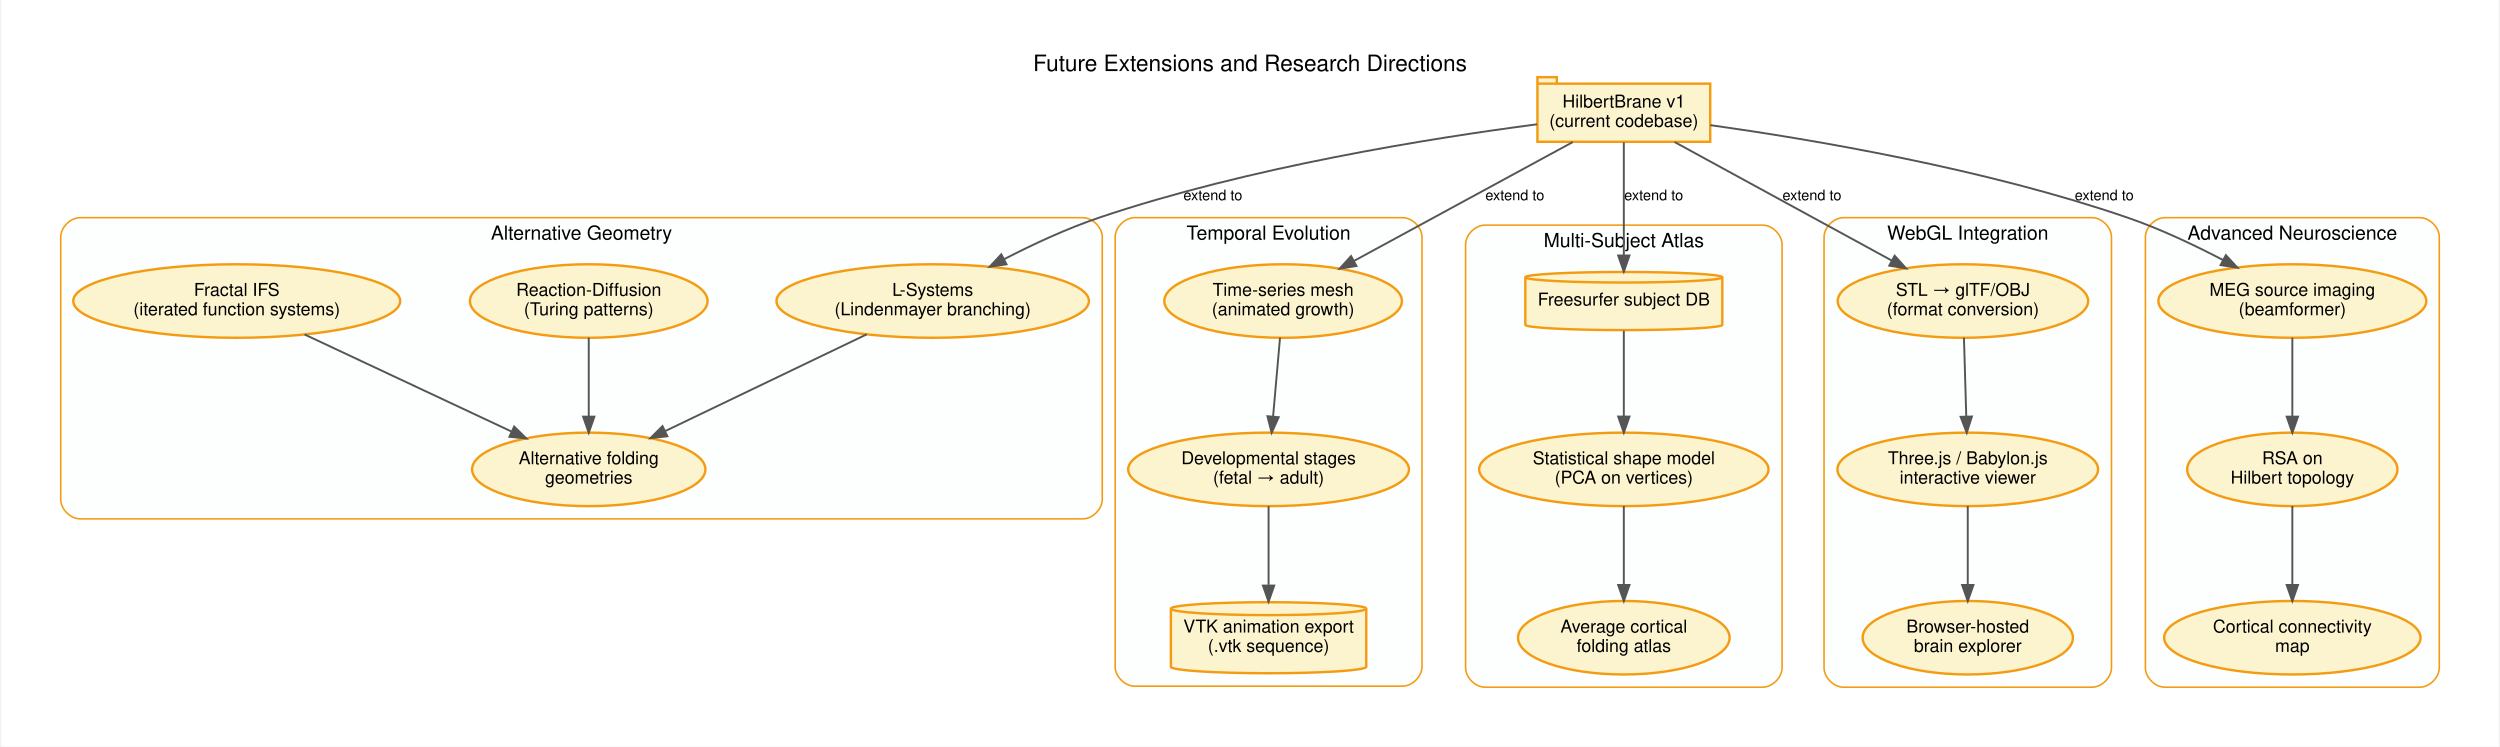
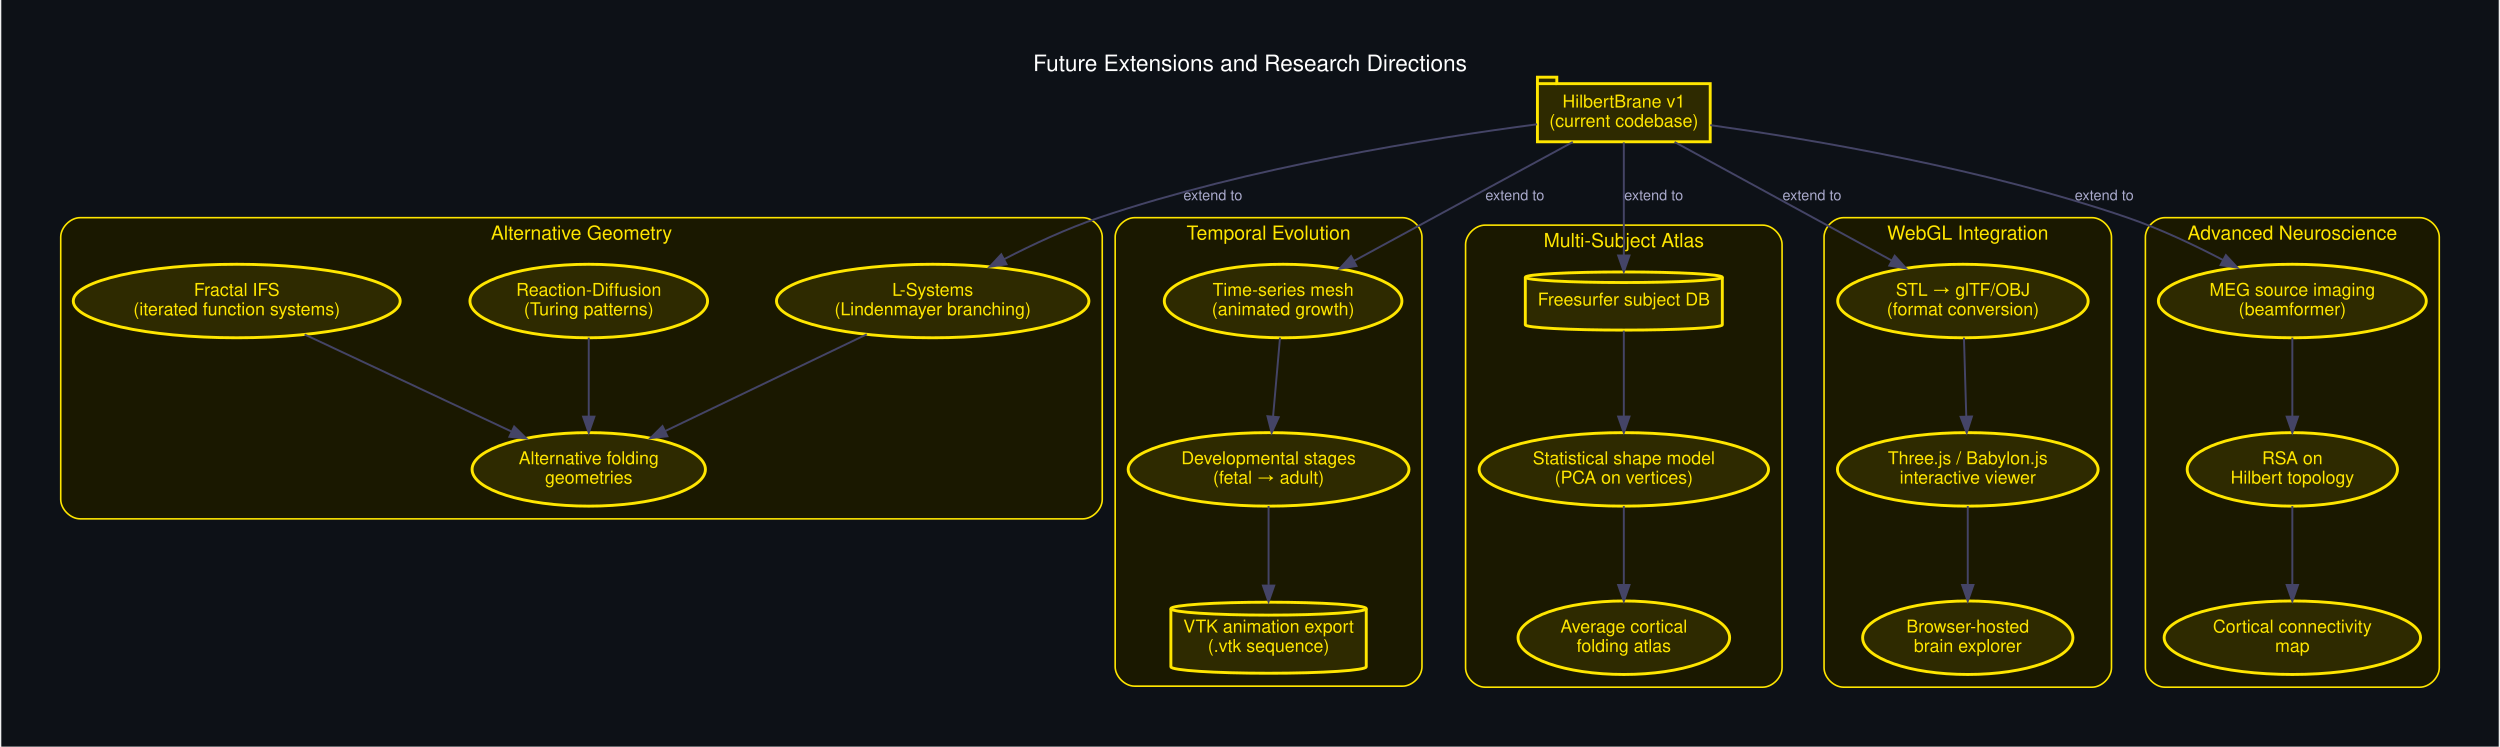
<svg xmlns="http://www.w3.org/2000/svg" width="1547pt" height="462pt" viewBox="0.00 0.00 1546.60 462.36">
  <g id="graph0" class="graph" transform="scale(1 1) rotate(0) translate(28.8 433.56)">
-     <polygon fill="#ffffff" stroke="transparent" points="-28.8,28.8 -28.8,-433.56 1517.8,-433.56 1517.8,28.8 -28.8,28.8" />
-     <text text-anchor="middle" x="744.5" y="-389.56" font-family="Helvetica,Arial,sans-serif" font-size="14.00">Future Extensions and Research Directions</text>
+     <polygon fill="#0d1117" stroke="transparent" points="-28.8,28.8 -28.8,-433.56 1517.8,-433.56 1517.8,28.8 -28.8,28.8" />
+     <text text-anchor="middle" x="744.5" y="-389.56" font-family="Helvetica,Arial,sans-serif" font-size="14.00" fill="white">Future Extensions and Research Directions</text>
    <g id="clust1" class="cluster">
-       <path fill="#fdfefe" stroke="#f39c12" d="M20,-112.25C20,-112.25 641,-112.25 641,-112.25 647,-112.25 653,-118.25 653,-124.25 653,-124.25 653,-286.76 653,-286.76 653,-292.76 647,-298.76 641,-298.76 641,-298.76 20,-298.76 20,-298.76 14,-298.76 8,-292.76 8,-286.76 8,-286.76 8,-124.25 8,-124.25 8,-118.25 14,-112.25 20,-112.25" />
-       <text text-anchor="middle" x="330.5" y="-285.16" font-family="Helvetica,Arial,sans-serif" font-size="12.00">Alternative Geometry</text>
+       <path fill="#1a1800" stroke="#ffe600" d="M20,-112.25C20,-112.25 641,-112.25 641,-112.25 647,-112.25 653,-118.25 653,-124.25 653,-124.25 653,-286.76 653,-286.76 653,-292.76 647,-298.76 641,-298.76 641,-298.76 20,-298.76 20,-298.76 14,-298.76 8,-292.76 8,-286.76 8,-286.76 8,-124.25 8,-124.25 8,-118.25 14,-112.25 20,-112.25" />
+       <text text-anchor="middle" x="330.5" y="-285.16" font-family="Helvetica,Arial,sans-serif" font-size="12.00" fill="#ffe600">Alternative Geometry</text>
    </g>
    <g id="clust2" class="cluster">
-       <path fill="#fdfefe" stroke="#f39c12" d="M673,-8.63C673,-8.63 839,-8.63 839,-8.63 845,-8.63 851,-14.63 851,-20.63 851,-20.63 851,-286.76 851,-286.76 851,-292.76 845,-298.76 839,-298.76 839,-298.76 673,-298.76 673,-298.76 667,-298.76 661,-292.76 661,-286.76 661,-286.76 661,-20.63 661,-20.63 661,-14.63 667,-8.63 673,-8.63" />
-       <text text-anchor="middle" x="756" y="-285.16" font-family="Helvetica,Arial,sans-serif" font-size="12.00">Temporal Evolution</text>
+       <path fill="#1a1800" stroke="#ffe600" d="M673,-8.63C673,-8.63 839,-8.63 839,-8.63 845,-8.63 851,-14.63 851,-20.63 851,-20.63 851,-286.76 851,-286.76 851,-292.76 845,-298.76 839,-298.76 839,-298.76 673,-298.76 673,-298.76 667,-298.76 661,-292.76 661,-286.76 661,-286.76 661,-20.63 661,-20.63 661,-14.63 667,-8.63 673,-8.63" />
+       <text text-anchor="middle" x="756" y="-285.16" font-family="Helvetica,Arial,sans-serif" font-size="12.00" fill="#ffe600">Temporal Evolution</text>
    </g>
    <g id="clust3" class="cluster">
-       <path fill="#fdfefe" stroke="#f39c12" d="M890,-8C890,-8 1062,-8 1062,-8 1068,-8 1074,-14 1074,-20 1074,-20 1074,-282.14 1074,-282.14 1074,-288.14 1068,-294.14 1062,-294.14 1062,-294.14 890,-294.14 890,-294.14 884,-294.14 878,-288.14 878,-282.14 878,-282.14 878,-20 878,-20 878,-14 884,-8 890,-8" />
-       <text text-anchor="middle" x="976" y="-280.54" font-family="Helvetica,Arial,sans-serif" font-size="12.00">Multi-Subject Atlas</text>
+       <path fill="#1a1800" stroke="#ffe600" d="M890,-8C890,-8 1062,-8 1062,-8 1068,-8 1074,-14 1074,-20 1074,-20 1074,-282.14 1074,-282.14 1074,-288.14 1068,-294.14 1062,-294.14 1062,-294.14 890,-294.14 890,-294.14 884,-294.14 878,-288.14 878,-282.14 878,-282.14 878,-20 878,-20 878,-14 884,-8 890,-8" />
+       <text text-anchor="middle" x="976" y="-280.54" font-family="Helvetica,Arial,sans-serif" font-size="12.00" fill="#ffe600">Multi-Subject Atlas</text>
    </g>
    <g id="clust4" class="cluster">
-       <path fill="#fdfefe" stroke="#f39c12" d="M1112,-8C1112,-8 1266,-8 1266,-8 1272,-8 1278,-14 1278,-20 1278,-20 1278,-286.76 1278,-286.76 1278,-292.76 1272,-298.76 1266,-298.76 1266,-298.76 1112,-298.76 1112,-298.76 1106,-298.76 1100,-292.76 1100,-286.76 1100,-286.76 1100,-20 1100,-20 1100,-14 1106,-8 1112,-8" />
-       <text text-anchor="middle" x="1189" y="-285.16" font-family="Helvetica,Arial,sans-serif" font-size="12.00">WebGL Integration</text>
+       <path fill="#1a1800" stroke="#ffe600" d="M1112,-8C1112,-8 1266,-8 1266,-8 1272,-8 1278,-14 1278,-20 1278,-20 1278,-286.76 1278,-286.76 1278,-292.76 1272,-298.76 1266,-298.76 1266,-298.76 1112,-298.76 1112,-298.76 1106,-298.76 1100,-292.76 1100,-286.76 1100,-286.76 1100,-20 1100,-20 1100,-14 1106,-8 1112,-8" />
+       <text text-anchor="middle" x="1189" y="-285.16" font-family="Helvetica,Arial,sans-serif" font-size="12.00" fill="#ffe600">WebGL Integration</text>
    </g>
    <g id="clust5" class="cluster">
-       <path fill="#fdfefe" stroke="#f39c12" d="M1311,-8C1311,-8 1469,-8 1469,-8 1475,-8 1481,-14 1481,-20 1481,-20 1481,-286.76 1481,-286.76 1481,-292.76 1475,-298.76 1469,-298.76 1469,-298.76 1311,-298.76 1311,-298.76 1305,-298.76 1299,-292.76 1299,-286.76 1299,-286.76 1299,-20 1299,-20 1299,-14 1305,-8 1311,-8" />
-       <text text-anchor="middle" x="1390" y="-285.16" font-family="Helvetica,Arial,sans-serif" font-size="12.00">Advanced Neuroscience</text>
+       <path fill="#1a1800" stroke="#ffe600" d="M1311,-8C1311,-8 1469,-8 1469,-8 1475,-8 1481,-14 1481,-20 1481,-20 1481,-286.76 1481,-286.76 1481,-292.76 1475,-298.76 1469,-298.76 1469,-298.76 1311,-298.76 1311,-298.76 1305,-298.76 1299,-292.76 1299,-286.76 1299,-286.76 1299,-20 1299,-20 1299,-14 1305,-8 1311,-8" />
+       <text text-anchor="middle" x="1390" y="-285.16" font-family="Helvetica,Arial,sans-serif" font-size="12.00" fill="#ffe600">Advanced Neuroscience</text>
    </g>
    <g id="node1" class="node">
-       <polygon fill="#fcf3cf" stroke="#f39c12" stroke-width="1.5" points="1029.5,-381.76 934.5,-381.76 934.5,-385.76 922.5,-385.76 922.5,-345.76 1029.5,-345.76 1029.5,-381.76" />
-       <polyline fill="none" stroke="#f39c12" stroke-width="1.5" points="922.5,-381.76 934.5,-381.76 " />
-       <text text-anchor="middle" x="976" y="-366.96" font-family="Helvetica,Arial,sans-serif" font-size="11.00">HilbertBrane v1</text>
-       <text text-anchor="middle" x="976" y="-354.96" font-family="Helvetica,Arial,sans-serif" font-size="11.00">(current codebase)</text>
+       <polygon fill="#2e2a00" stroke="#ffe600" stroke-width="1.8" points="1029.5,-381.76 934.5,-381.76 934.5,-385.76 922.5,-385.76 922.5,-345.76 1029.5,-345.76 1029.5,-381.76" />
+       <polyline fill="none" stroke="#ffe600" stroke-width="1.8" points="922.5,-381.76 934.5,-381.76 " />
+       <text text-anchor="middle" x="976" y="-366.96" font-family="Helvetica,Arial,sans-serif" font-size="11.00" fill="#ffe600">HilbertBrane v1</text>
+       <text text-anchor="middle" x="976" y="-354.96" font-family="Helvetica,Arial,sans-serif" font-size="11.00" fill="#ffe600">(current codebase)</text>
    </g>
    <g id="node2" class="node">
-       <ellipse fill="#fcf3cf" stroke="#f39c12" stroke-width="1.5" cx="548" cy="-247.14" rx="96.75" ry="22.76" />
-       <text text-anchor="middle" x="548" y="-250.34" font-family="Helvetica,Arial,sans-serif" font-size="11.00">L-Systems</text>
-       <text text-anchor="middle" x="548" y="-238.34" font-family="Helvetica,Arial,sans-serif" font-size="11.00">(Lindenmayer branching)</text>
+       <ellipse fill="#2e2a00" stroke="#ffe600" stroke-width="1.8" cx="548" cy="-247.14" rx="96.75" ry="22.76" />
+       <text text-anchor="middle" x="548" y="-250.34" font-family="Helvetica,Arial,sans-serif" font-size="11.00" fill="#ffe600">L-Systems</text>
+       <text text-anchor="middle" x="548" y="-238.34" font-family="Helvetica,Arial,sans-serif" font-size="11.00" fill="#ffe600">(Lindenmayer branching)</text>
    </g>
    <g id="edge12" class="edge">
-       <path fill="none" stroke="#555555" stroke-width="1.2" d="M922.26,-356.58C856.88,-348.05 743.76,-330.09 651,-298.76 631.07,-292.03 610.05,-282.24 592.24,-273.06" />
-       <polygon fill="#555555" stroke="#555555" stroke-width="1.2" points="593.72,-269.88 583.24,-268.33 590.47,-276.08 593.72,-269.88" />
-       <text text-anchor="middle" x="721.5" y="-309.56" font-family="Helvetica,Arial,sans-serif" font-size="9.00">extend to</text>
+       <path fill="none" stroke="#444466" stroke-width="1.2" d="M922.26,-356.58C856.88,-348.05 743.76,-330.09 651,-298.76 631.07,-292.03 610.05,-282.24 592.24,-273.06" />
+       <polygon fill="#444466" stroke="#444466" stroke-width="1.2" points="593.72,-269.88 583.24,-268.33 590.47,-276.08 593.72,-269.88" />
+       <text text-anchor="middle" x="721.5" y="-309.56" font-family="Helvetica,Arial,sans-serif" font-size="9.00" fill="#aaaacc">extend to</text>
    </g>
    <g id="node6" class="node">
-       <ellipse fill="#fcf3cf" stroke="#f39c12" stroke-width="1.5" cx="765" cy="-247.14" rx="73.58" ry="22.76" />
-       <text text-anchor="middle" x="765" y="-250.34" font-family="Helvetica,Arial,sans-serif" font-size="11.00">Time-series mesh</text>
-       <text text-anchor="middle" x="765" y="-238.34" font-family="Helvetica,Arial,sans-serif" font-size="11.00">(animated growth)</text>
+       <ellipse fill="#2e2a00" stroke="#ffe600" stroke-width="1.8" cx="765" cy="-247.14" rx="73.58" ry="22.76" />
+       <text text-anchor="middle" x="765" y="-250.34" font-family="Helvetica,Arial,sans-serif" font-size="11.00" fill="#ffe600">Time-series mesh</text>
+       <text text-anchor="middle" x="765" y="-238.34" font-family="Helvetica,Arial,sans-serif" font-size="11.00" fill="#ffe600">(animated growth)</text>
    </g>
    <g id="edge13" class="edge">
-       <path fill="none" stroke="#555555" stroke-width="1.2" d="M944.41,-345.6C908.39,-326.04 849.27,-293.92 808.81,-271.94" />
-       <polygon fill="#555555" stroke="#555555" stroke-width="1.2" points="810.43,-268.83 799.97,-267.14 807.09,-274.99 810.43,-268.83" />
-       <text text-anchor="middle" x="908.5" y="-309.56" font-family="Helvetica,Arial,sans-serif" font-size="9.00">extend to</text>
+       <path fill="none" stroke="#444466" stroke-width="1.2" d="M944.41,-345.6C908.39,-326.04 849.27,-293.92 808.81,-271.94" />
+       <polygon fill="#444466" stroke="#444466" stroke-width="1.2" points="810.43,-268.83 799.97,-267.14 807.09,-274.99 810.43,-268.83" />
+       <text text-anchor="middle" x="908.5" y="-309.56" font-family="Helvetica,Arial,sans-serif" font-size="9.00" fill="#aaaacc">extend to</text>
    </g>
    <g id="node9" class="node">
-       <path fill="#fcf3cf" stroke="#f39c12" stroke-width="1.5" d="M1037,-261.86C1037,-263.67 1009.66,-265.14 976,-265.14 942.34,-265.14 915,-263.67 915,-261.86 915,-261.86 915,-232.41 915,-232.41 915,-230.6 942.34,-229.14 976,-229.14 1009.66,-229.14 1037,-230.6 1037,-232.41 1037,-232.41 1037,-261.86 1037,-261.86" />
-       <path fill="none" stroke="#f39c12" stroke-width="1.5" d="M1037,-261.86C1037,-260.06 1009.66,-258.59 976,-258.59 942.34,-258.59 915,-260.06 915,-261.86" />
-       <text text-anchor="middle" x="976" y="-244.34" font-family="Helvetica,Arial,sans-serif" font-size="11.00">Freesurfer subject DB</text>
+       <path fill="#2e2a00" stroke="#ffe600" stroke-width="1.8" d="M1037,-261.86C1037,-263.67 1009.66,-265.14 976,-265.14 942.34,-265.14 915,-263.67 915,-261.86 915,-261.86 915,-232.41 915,-232.41 915,-230.6 942.34,-229.14 976,-229.14 1009.66,-229.14 1037,-230.6 1037,-232.41 1037,-232.41 1037,-261.86 1037,-261.86" />
+       <path fill="none" stroke="#ffe600" stroke-width="1.8" d="M1037,-261.86C1037,-260.06 1009.66,-258.59 976,-258.59 942.34,-258.59 915,-260.06 915,-261.86" />
+       <text text-anchor="middle" x="976" y="-244.34" font-family="Helvetica,Arial,sans-serif" font-size="11.00" fill="#ffe600">Freesurfer subject DB</text>
    </g>
    <g id="edge14" class="edge">
-       <path fill="none" stroke="#555555" stroke-width="1.2" d="M976,-345.36C976,-326.82 976,-297.22 976,-275.55" />
-       <polygon fill="#555555" stroke="#555555" stroke-width="1.2" points="979.5,-275.33 976,-265.33 972.5,-275.33 979.5,-275.33" />
-       <text text-anchor="middle" x="994.5" y="-309.56" font-family="Helvetica,Arial,sans-serif" font-size="9.00">extend to</text>
+       <path fill="none" stroke="#444466" stroke-width="1.2" d="M976,-345.36C976,-326.82 976,-297.22 976,-275.55" />
+       <polygon fill="#444466" stroke="#444466" stroke-width="1.2" points="979.5,-275.33 976,-265.33 972.5,-275.33 979.5,-275.33" />
+       <text text-anchor="middle" x="994.5" y="-309.56" font-family="Helvetica,Arial,sans-serif" font-size="9.00" fill="#aaaacc">extend to</text>
    </g>
    <g id="node12" class="node">
-       <ellipse fill="#fcf3cf" stroke="#f39c12" stroke-width="1.5" cx="1186" cy="-247.14" rx="77.56" ry="22.76" />
-       <text text-anchor="middle" x="1186" y="-250.34" font-family="Helvetica,Arial,sans-serif" font-size="11.00">STL → glTF/OBJ</text>
-       <text text-anchor="middle" x="1186" y="-238.34" font-family="Helvetica,Arial,sans-serif" font-size="11.00">(format conversion)</text>
+       <ellipse fill="#2e2a00" stroke="#ffe600" stroke-width="1.8" cx="1186" cy="-247.14" rx="77.56" ry="22.76" />
+       <text text-anchor="middle" x="1186" y="-250.34" font-family="Helvetica,Arial,sans-serif" font-size="11.00" fill="#ffe600">STL → glTF/OBJ</text>
+       <text text-anchor="middle" x="1186" y="-238.34" font-family="Helvetica,Arial,sans-serif" font-size="11.00" fill="#ffe600">(format conversion)</text>
    </g>
    <g id="edge15" class="edge">
-       <path fill="none" stroke="#555555" stroke-width="1.2" d="M1007.44,-345.6C1043.18,-326.09 1101.78,-294.11 1142.03,-272.14" />
-       <polygon fill="#555555" stroke="#555555" stroke-width="1.2" points="1143.74,-275.19 1150.84,-267.33 1140.38,-269.05 1143.74,-275.19" />
-       <text text-anchor="middle" x="1092.5" y="-309.56" font-family="Helvetica,Arial,sans-serif" font-size="9.00">extend to</text>
+       <path fill="none" stroke="#444466" stroke-width="1.2" d="M1007.44,-345.6C1043.18,-326.09 1101.78,-294.11 1142.03,-272.14" />
+       <polygon fill="#444466" stroke="#444466" stroke-width="1.2" points="1143.74,-275.19 1150.84,-267.33 1140.38,-269.05 1143.74,-275.19" />
+       <text text-anchor="middle" x="1092.5" y="-309.56" font-family="Helvetica,Arial,sans-serif" font-size="9.00" fill="#aaaacc">extend to</text>
    </g>
    <g id="node15" class="node">
-       <ellipse fill="#fcf3cf" stroke="#f39c12" stroke-width="1.5" cx="1390" cy="-247.14" rx="82.96" ry="22.76" />
-       <text text-anchor="middle" x="1390" y="-250.34" font-family="Helvetica,Arial,sans-serif" font-size="11.00">MEG source imaging</text>
-       <text text-anchor="middle" x="1390" y="-238.34" font-family="Helvetica,Arial,sans-serif" font-size="11.00">(beamformer)</text>
+       <ellipse fill="#2e2a00" stroke="#ffe600" stroke-width="1.8" cx="1390" cy="-247.14" rx="82.96" ry="22.76" />
+       <text text-anchor="middle" x="1390" y="-250.34" font-family="Helvetica,Arial,sans-serif" font-size="11.00" fill="#ffe600">MEG source imaging</text>
+       <text text-anchor="middle" x="1390" y="-238.34" font-family="Helvetica,Arial,sans-serif" font-size="11.00" fill="#ffe600">(beamformer)</text>
    </g>
    <g id="edge16" class="edge">
-       <path fill="none" stroke="#555555" stroke-width="1.2" d="M1029.56,-356.07C1092.61,-347.22 1199.9,-329.09 1288,-298.76 1308.06,-291.86 1329.22,-281.85 1347.04,-272.55" />
-       <polygon fill="#555555" stroke="#555555" stroke-width="1.2" points="1348.84,-275.56 1356.03,-267.77 1345.55,-269.38 1348.84,-275.56" />
-       <text text-anchor="middle" x="1273.5" y="-309.56" font-family="Helvetica,Arial,sans-serif" font-size="9.00">extend to</text>
+       <path fill="none" stroke="#444466" stroke-width="1.2" d="M1029.56,-356.07C1092.61,-347.22 1199.9,-329.09 1288,-298.76 1308.06,-291.86 1329.22,-281.85 1347.04,-272.55" />
+       <polygon fill="#444466" stroke="#444466" stroke-width="1.2" points="1348.84,-275.56 1356.03,-267.77 1345.55,-269.38 1348.84,-275.56" />
+       <text text-anchor="middle" x="1273.5" y="-309.56" font-family="Helvetica,Arial,sans-serif" font-size="9.00" fill="#aaaacc">extend to</text>
    </g>
    <g id="node5" class="node">
-       <ellipse fill="#fcf3cf" stroke="#f39c12" stroke-width="1.5" cx="335" cy="-142.88" rx="72.25" ry="22.76" />
-       <text text-anchor="middle" x="335" y="-146.08" font-family="Helvetica,Arial,sans-serif" font-size="11.00">Alternative folding</text>
-       <text text-anchor="middle" x="335" y="-134.08" font-family="Helvetica,Arial,sans-serif" font-size="11.00">geometries</text>
+       <ellipse fill="#2e2a00" stroke="#ffe600" stroke-width="1.8" cx="335" cy="-142.88" rx="72.25" ry="22.76" />
+       <text text-anchor="middle" x="335" y="-146.08" font-family="Helvetica,Arial,sans-serif" font-size="11.00" fill="#ffe600">Alternative folding</text>
+       <text text-anchor="middle" x="335" y="-134.08" font-family="Helvetica,Arial,sans-serif" font-size="11.00" fill="#ffe600">geometries</text>
    </g>
    <g id="edge1" class="edge">
-       <path fill="none" stroke="#555555" stroke-width="1.2" d="M507.18,-226.54C471.55,-209.43 419.82,-184.6 382.37,-166.62" />
-       <polygon fill="#555555" stroke="#555555" stroke-width="1.2" points="383.7,-163.38 373.17,-162.21 380.67,-169.69 383.7,-163.38" />
+       <path fill="none" stroke="#444466" stroke-width="1.2" d="M507.18,-226.54C471.55,-209.43 419.82,-184.6 382.37,-166.62" />
+       <polygon fill="#444466" stroke="#444466" stroke-width="1.2" points="383.7,-163.38 373.17,-162.21 380.67,-169.69 383.7,-163.38" />
    </g>
    <g id="node3" class="node">
-       <ellipse fill="#fcf3cf" stroke="#f39c12" stroke-width="1.5" cx="335" cy="-247.14" rx="73.58" ry="22.76" />
-       <text text-anchor="middle" x="335" y="-250.34" font-family="Helvetica,Arial,sans-serif" font-size="11.00">Reaction-Diffusion</text>
-       <text text-anchor="middle" x="335" y="-238.34" font-family="Helvetica,Arial,sans-serif" font-size="11.00">(Turing patterns)</text>
+       <ellipse fill="#2e2a00" stroke="#ffe600" stroke-width="1.8" cx="335" cy="-247.14" rx="73.58" ry="22.76" />
+       <text text-anchor="middle" x="335" y="-250.34" font-family="Helvetica,Arial,sans-serif" font-size="11.00" fill="#ffe600">Reaction-Diffusion</text>
+       <text text-anchor="middle" x="335" y="-238.34" font-family="Helvetica,Arial,sans-serif" font-size="11.00" fill="#ffe600">(Turing patterns)</text>
    </g>
    <g id="edge2" class="edge">
-       <path fill="none" stroke="#555555" stroke-width="1.2" d="M335,-224.45C335,-210.35 335,-191.72 335,-175.93" />
-       <polygon fill="#555555" stroke="#555555" stroke-width="1.2" points="338.5,-175.54 335,-165.54 331.5,-175.54 338.5,-175.54" />
+       <path fill="none" stroke="#444466" stroke-width="1.2" d="M335,-224.45C335,-210.35 335,-191.72 335,-175.93" />
+       <polygon fill="#444466" stroke="#444466" stroke-width="1.2" points="338.5,-175.54 335,-165.54 331.5,-175.54 338.5,-175.54" />
    </g>
    <g id="node4" class="node">
-       <ellipse fill="#fcf3cf" stroke="#f39c12" stroke-width="1.5" cx="117" cy="-247.14" rx="101.23" ry="22.76" />
-       <text text-anchor="middle" x="117" y="-250.34" font-family="Helvetica,Arial,sans-serif" font-size="11.00">Fractal IFS</text>
-       <text text-anchor="middle" x="117" y="-238.34" font-family="Helvetica,Arial,sans-serif" font-size="11.00">(iterated function systems)</text>
+       <ellipse fill="#2e2a00" stroke="#ffe600" stroke-width="1.8" cx="117" cy="-247.14" rx="101.23" ry="22.76" />
+       <text text-anchor="middle" x="117" y="-250.34" font-family="Helvetica,Arial,sans-serif" font-size="11.00" fill="#ffe600">Fractal IFS</text>
+       <text text-anchor="middle" x="117" y="-238.34" font-family="Helvetica,Arial,sans-serif" font-size="11.00" fill="#ffe600">(iterated function systems)</text>
    </g>
    <g id="edge3" class="edge">
-       <path fill="none" stroke="#555555" stroke-width="1.2" d="M159.03,-226.42C195.65,-209.25 248.72,-184.35 286.99,-166.4" />
-       <polygon fill="#555555" stroke="#555555" stroke-width="1.2" points="288.82,-169.41 296.39,-161.99 285.85,-163.07 288.82,-169.41" />
+       <path fill="none" stroke="#444466" stroke-width="1.2" d="M159.03,-226.42C195.65,-209.25 248.72,-184.35 286.99,-166.4" />
+       <polygon fill="#444466" stroke="#444466" stroke-width="1.2" points="288.82,-169.41 296.39,-161.99 285.85,-163.07 288.82,-169.41" />
    </g>
    <g id="node7" class="node">
-       <ellipse fill="#fcf3cf" stroke="#f39c12" stroke-width="1.5" cx="756" cy="-142.88" rx="86.95" ry="22.76" />
-       <text text-anchor="middle" x="756" y="-146.08" font-family="Helvetica,Arial,sans-serif" font-size="11.00">Developmental stages</text>
-       <text text-anchor="middle" x="756" y="-134.08" font-family="Helvetica,Arial,sans-serif" font-size="11.00">(fetal → adult)</text>
+       <ellipse fill="#2e2a00" stroke="#ffe600" stroke-width="1.8" cx="756" cy="-142.88" rx="86.95" ry="22.76" />
+       <text text-anchor="middle" x="756" y="-146.08" font-family="Helvetica,Arial,sans-serif" font-size="11.00" fill="#ffe600">Developmental stages</text>
+       <text text-anchor="middle" x="756" y="-134.08" font-family="Helvetica,Arial,sans-serif" font-size="11.00" fill="#ffe600">(fetal → adult)</text>
    </g>
    <g id="edge4" class="edge">
-       <path fill="none" stroke="#555555" stroke-width="1.2" d="M763.09,-224.45C761.85,-210.35 760.21,-191.72 758.82,-175.93" />
-       <polygon fill="#555555" stroke="#555555" stroke-width="1.2" points="762.27,-175.19 757.91,-165.54 755.3,-175.81 762.27,-175.19" />
+       <path fill="none" stroke="#444466" stroke-width="1.2" d="M763.09,-224.45C761.85,-210.35 760.21,-191.72 758.82,-175.93" />
+       <polygon fill="#444466" stroke="#444466" stroke-width="1.2" points="762.27,-175.19 757.91,-165.54 755.3,-175.81 762.27,-175.19" />
    </g>
    <g id="node8" class="node">
-       <path fill="#fcf3cf" stroke="#f39c12" stroke-width="1.5" d="M816.5,-56.63C816.5,-58.83 789.38,-60.63 756,-60.63 722.62,-60.63 695.5,-58.83 695.5,-56.63 695.5,-56.63 695.5,-20.63 695.5,-20.63 695.5,-18.42 722.62,-16.63 756,-16.63 789.38,-16.63 816.5,-18.42 816.5,-20.63 816.5,-20.63 816.5,-56.63 816.5,-56.63" />
-       <path fill="none" stroke="#f39c12" stroke-width="1.5" d="M816.5,-56.63C816.5,-54.42 789.38,-52.63 756,-52.63 722.62,-52.63 695.5,-54.42 695.5,-56.63" />
-       <text text-anchor="middle" x="756" y="-41.83" font-family="Helvetica,Arial,sans-serif" font-size="11.00">VTK animation export</text>
-       <text text-anchor="middle" x="756" y="-29.83" font-family="Helvetica,Arial,sans-serif" font-size="11.00">(.vtk sequence)</text>
+       <path fill="#2e2a00" stroke="#ffe600" stroke-width="1.8" d="M816.5,-56.63C816.5,-58.83 789.38,-60.63 756,-60.63 722.62,-60.63 695.5,-58.83 695.5,-56.63 695.5,-56.63 695.5,-20.63 695.5,-20.63 695.5,-18.42 722.62,-16.63 756,-16.63 789.38,-16.63 816.5,-18.42 816.5,-20.63 816.5,-20.63 816.5,-56.63 816.5,-56.63" />
+       <path fill="none" stroke="#ffe600" stroke-width="1.8" d="M816.5,-56.63C816.5,-54.42 789.38,-52.63 756,-52.63 722.62,-52.63 695.5,-54.42 695.5,-56.63" />
+       <text text-anchor="middle" x="756" y="-41.83" font-family="Helvetica,Arial,sans-serif" font-size="11.00" fill="#ffe600">VTK animation export</text>
+       <text text-anchor="middle" x="756" y="-29.83" font-family="Helvetica,Arial,sans-serif" font-size="11.00" fill="#ffe600">(.vtk sequence)</text>
    </g>
    <g id="edge5" class="edge">
-       <path fill="none" stroke="#555555" stroke-width="1.2" d="M756,-120.2C756,-106 756,-87.21 756,-71.35" />
-       <polygon fill="#555555" stroke="#555555" stroke-width="1.2" points="759.5,-70.93 756,-60.93 752.5,-70.93 759.5,-70.93" />
+       <path fill="none" stroke="#444466" stroke-width="1.2" d="M756,-120.2C756,-106 756,-87.21 756,-71.35" />
+       <polygon fill="#444466" stroke="#444466" stroke-width="1.2" points="759.5,-70.93 756,-60.93 752.5,-70.93 759.5,-70.93" />
    </g>
    <g id="node10" class="node">
-       <ellipse fill="#fcf3cf" stroke="#f39c12" stroke-width="1.5" cx="976" cy="-142.88" rx="89.61" ry="22.76" />
-       <text text-anchor="middle" x="976" y="-146.08" font-family="Helvetica,Arial,sans-serif" font-size="11.00">Statistical shape model</text>
-       <text text-anchor="middle" x="976" y="-134.08" font-family="Helvetica,Arial,sans-serif" font-size="11.00">(PCA on vertices)</text>
+       <ellipse fill="#2e2a00" stroke="#ffe600" stroke-width="1.8" cx="976" cy="-142.88" rx="89.61" ry="22.76" />
+       <text text-anchor="middle" x="976" y="-146.08" font-family="Helvetica,Arial,sans-serif" font-size="11.00" fill="#ffe600">Statistical shape model</text>
+       <text text-anchor="middle" x="976" y="-134.08" font-family="Helvetica,Arial,sans-serif" font-size="11.00" fill="#ffe600">(PCA on vertices)</text>
    </g>
    <g id="edge6" class="edge">
-       <path fill="none" stroke="#555555" stroke-width="1.2" d="M976,-228.79C976,-214.35 976,-193.41 976,-175.93" />
-       <polygon fill="#555555" stroke="#555555" stroke-width="1.2" points="979.5,-175.59 976,-165.59 972.5,-175.59 979.5,-175.59" />
+       <path fill="none" stroke="#444466" stroke-width="1.2" d="M976,-228.79C976,-214.35 976,-193.41 976,-175.93" />
+       <polygon fill="#444466" stroke="#444466" stroke-width="1.2" points="979.5,-175.59 976,-165.59 972.5,-175.59 979.5,-175.59" />
    </g>
    <g id="node11" class="node">
-       <ellipse fill="#fcf3cf" stroke="#f39c12" stroke-width="1.5" cx="976" cy="-38.63" rx="65.52" ry="22.76" />
-       <text text-anchor="middle" x="976" y="-41.83" font-family="Helvetica,Arial,sans-serif" font-size="11.00">Average cortical</text>
-       <text text-anchor="middle" x="976" y="-29.83" font-family="Helvetica,Arial,sans-serif" font-size="11.00">folding atlas</text>
+       <ellipse fill="#2e2a00" stroke="#ffe600" stroke-width="1.8" cx="976" cy="-38.63" rx="65.52" ry="22.76" />
+       <text text-anchor="middle" x="976" y="-41.83" font-family="Helvetica,Arial,sans-serif" font-size="11.00" fill="#ffe600">Average cortical</text>
+       <text text-anchor="middle" x="976" y="-29.83" font-family="Helvetica,Arial,sans-serif" font-size="11.00" fill="#ffe600">folding atlas</text>
    </g>
    <g id="edge7" class="edge">
-       <path fill="none" stroke="#555555" stroke-width="1.2" d="M976,-120.2C976,-106.1 976,-87.47 976,-71.67" />
-       <polygon fill="#555555" stroke="#555555" stroke-width="1.2" points="979.5,-71.28 976,-61.28 972.5,-71.28 979.5,-71.28" />
+       <path fill="none" stroke="#444466" stroke-width="1.2" d="M976,-120.2C976,-106.1 976,-87.47 976,-71.67" />
+       <polygon fill="#444466" stroke="#444466" stroke-width="1.2" points="979.5,-71.28 976,-61.28 972.5,-71.28 979.5,-71.28" />
    </g>
    <g id="node13" class="node">
-       <ellipse fill="#fcf3cf" stroke="#f39c12" stroke-width="1.5" cx="1189" cy="-142.88" rx="80.72" ry="22.76" />
-       <text text-anchor="middle" x="1189" y="-146.08" font-family="Helvetica,Arial,sans-serif" font-size="11.00">Three.js / Babylon.js</text>
-       <text text-anchor="middle" x="1189" y="-134.08" font-family="Helvetica,Arial,sans-serif" font-size="11.00">interactive viewer</text>
+       <ellipse fill="#2e2a00" stroke="#ffe600" stroke-width="1.8" cx="1189" cy="-142.88" rx="80.72" ry="22.76" />
+       <text text-anchor="middle" x="1189" y="-146.08" font-family="Helvetica,Arial,sans-serif" font-size="11.00" fill="#ffe600">Three.js / Babylon.js</text>
+       <text text-anchor="middle" x="1189" y="-134.08" font-family="Helvetica,Arial,sans-serif" font-size="11.00" fill="#ffe600">interactive viewer</text>
    </g>
    <g id="edge8" class="edge">
-       <path fill="none" stroke="#555555" stroke-width="1.2" d="M1186.64,-224.45C1187.05,-210.35 1187.6,-191.72 1188.06,-175.93" />
-       <polygon fill="#555555" stroke="#555555" stroke-width="1.2" points="1191.57,-175.63 1188.36,-165.54 1184.57,-175.43 1191.57,-175.63" />
+       <path fill="none" stroke="#444466" stroke-width="1.2" d="M1186.64,-224.45C1187.05,-210.35 1187.6,-191.72 1188.06,-175.93" />
+       <polygon fill="#444466" stroke="#444466" stroke-width="1.2" points="1191.57,-175.63 1188.36,-165.54 1184.57,-175.43 1191.57,-175.63" />
    </g>
    <g id="node14" class="node">
-       <ellipse fill="#fcf3cf" stroke="#f39c12" stroke-width="1.5" cx="1189" cy="-38.63" rx="65.11" ry="22.76" />
-       <text text-anchor="middle" x="1189" y="-41.83" font-family="Helvetica,Arial,sans-serif" font-size="11.00">Browser-hosted</text>
-       <text text-anchor="middle" x="1189" y="-29.83" font-family="Helvetica,Arial,sans-serif" font-size="11.00">brain explorer</text>
+       <ellipse fill="#2e2a00" stroke="#ffe600" stroke-width="1.8" cx="1189" cy="-38.63" rx="65.11" ry="22.76" />
+       <text text-anchor="middle" x="1189" y="-41.83" font-family="Helvetica,Arial,sans-serif" font-size="11.00" fill="#ffe600">Browser-hosted</text>
+       <text text-anchor="middle" x="1189" y="-29.83" font-family="Helvetica,Arial,sans-serif" font-size="11.00" fill="#ffe600">brain explorer</text>
    </g>
    <g id="edge9" class="edge">
-       <path fill="none" stroke="#555555" stroke-width="1.2" d="M1189,-120.2C1189,-106.1 1189,-87.47 1189,-71.67" />
-       <polygon fill="#555555" stroke="#555555" stroke-width="1.2" points="1192.5,-71.28 1189,-61.28 1185.5,-71.28 1192.5,-71.28" />
+       <path fill="none" stroke="#444466" stroke-width="1.2" d="M1189,-120.2C1189,-106.1 1189,-87.47 1189,-71.67" />
+       <polygon fill="#444466" stroke="#444466" stroke-width="1.2" points="1192.5,-71.28 1189,-61.28 1185.5,-71.28 1192.5,-71.28" />
    </g>
    <g id="node16" class="node">
-       <ellipse fill="#fcf3cf" stroke="#f39c12" stroke-width="1.5" cx="1390" cy="-142.88" rx="65.11" ry="22.76" />
-       <text text-anchor="middle" x="1390" y="-146.08" font-family="Helvetica,Arial,sans-serif" font-size="11.00">RSA on</text>
-       <text text-anchor="middle" x="1390" y="-134.08" font-family="Helvetica,Arial,sans-serif" font-size="11.00">Hilbert topology</text>
+       <ellipse fill="#2e2a00" stroke="#ffe600" stroke-width="1.8" cx="1390" cy="-142.88" rx="65.11" ry="22.76" />
+       <text text-anchor="middle" x="1390" y="-146.08" font-family="Helvetica,Arial,sans-serif" font-size="11.00" fill="#ffe600">RSA on</text>
+       <text text-anchor="middle" x="1390" y="-134.08" font-family="Helvetica,Arial,sans-serif" font-size="11.00" fill="#ffe600">Hilbert topology</text>
    </g>
    <g id="edge10" class="edge">
-       <path fill="none" stroke="#555555" stroke-width="1.2" d="M1390,-224.45C1390,-210.35 1390,-191.72 1390,-175.93" />
-       <polygon fill="#555555" stroke="#555555" stroke-width="1.2" points="1393.5,-175.54 1390,-165.54 1386.5,-175.54 1393.5,-175.54" />
+       <path fill="none" stroke="#444466" stroke-width="1.2" d="M1390,-224.45C1390,-210.35 1390,-191.72 1390,-175.93" />
+       <polygon fill="#444466" stroke="#444466" stroke-width="1.2" points="1393.5,-175.54 1390,-165.54 1386.5,-175.54 1393.5,-175.54" />
    </g>
    <g id="node17" class="node">
-       <ellipse fill="#fcf3cf" stroke="#f39c12" stroke-width="1.5" cx="1390" cy="-38.63" rx="79.39" ry="22.76" />
-       <text text-anchor="middle" x="1390" y="-41.83" font-family="Helvetica,Arial,sans-serif" font-size="11.00">Cortical connectivity</text>
-       <text text-anchor="middle" x="1390" y="-29.83" font-family="Helvetica,Arial,sans-serif" font-size="11.00">map</text>
+       <ellipse fill="#2e2a00" stroke="#ffe600" stroke-width="1.8" cx="1390" cy="-38.63" rx="79.39" ry="22.76" />
+       <text text-anchor="middle" x="1390" y="-41.83" font-family="Helvetica,Arial,sans-serif" font-size="11.00" fill="#ffe600">Cortical connectivity</text>
+       <text text-anchor="middle" x="1390" y="-29.83" font-family="Helvetica,Arial,sans-serif" font-size="11.00" fill="#ffe600">map</text>
    </g>
    <g id="edge11" class="edge">
-       <path fill="none" stroke="#555555" stroke-width="1.2" d="M1390,-120.2C1390,-106.1 1390,-87.47 1390,-71.67" />
-       <polygon fill="#555555" stroke="#555555" stroke-width="1.2" points="1393.5,-71.28 1390,-61.28 1386.5,-71.28 1393.5,-71.28" />
+       <path fill="none" stroke="#444466" stroke-width="1.2" d="M1390,-120.2C1390,-106.1 1390,-87.47 1390,-71.67" />
+       <polygon fill="#444466" stroke="#444466" stroke-width="1.2" points="1393.5,-71.28 1390,-61.28 1386.5,-71.28 1393.5,-71.28" />
    </g>
  </g>
</svg>
